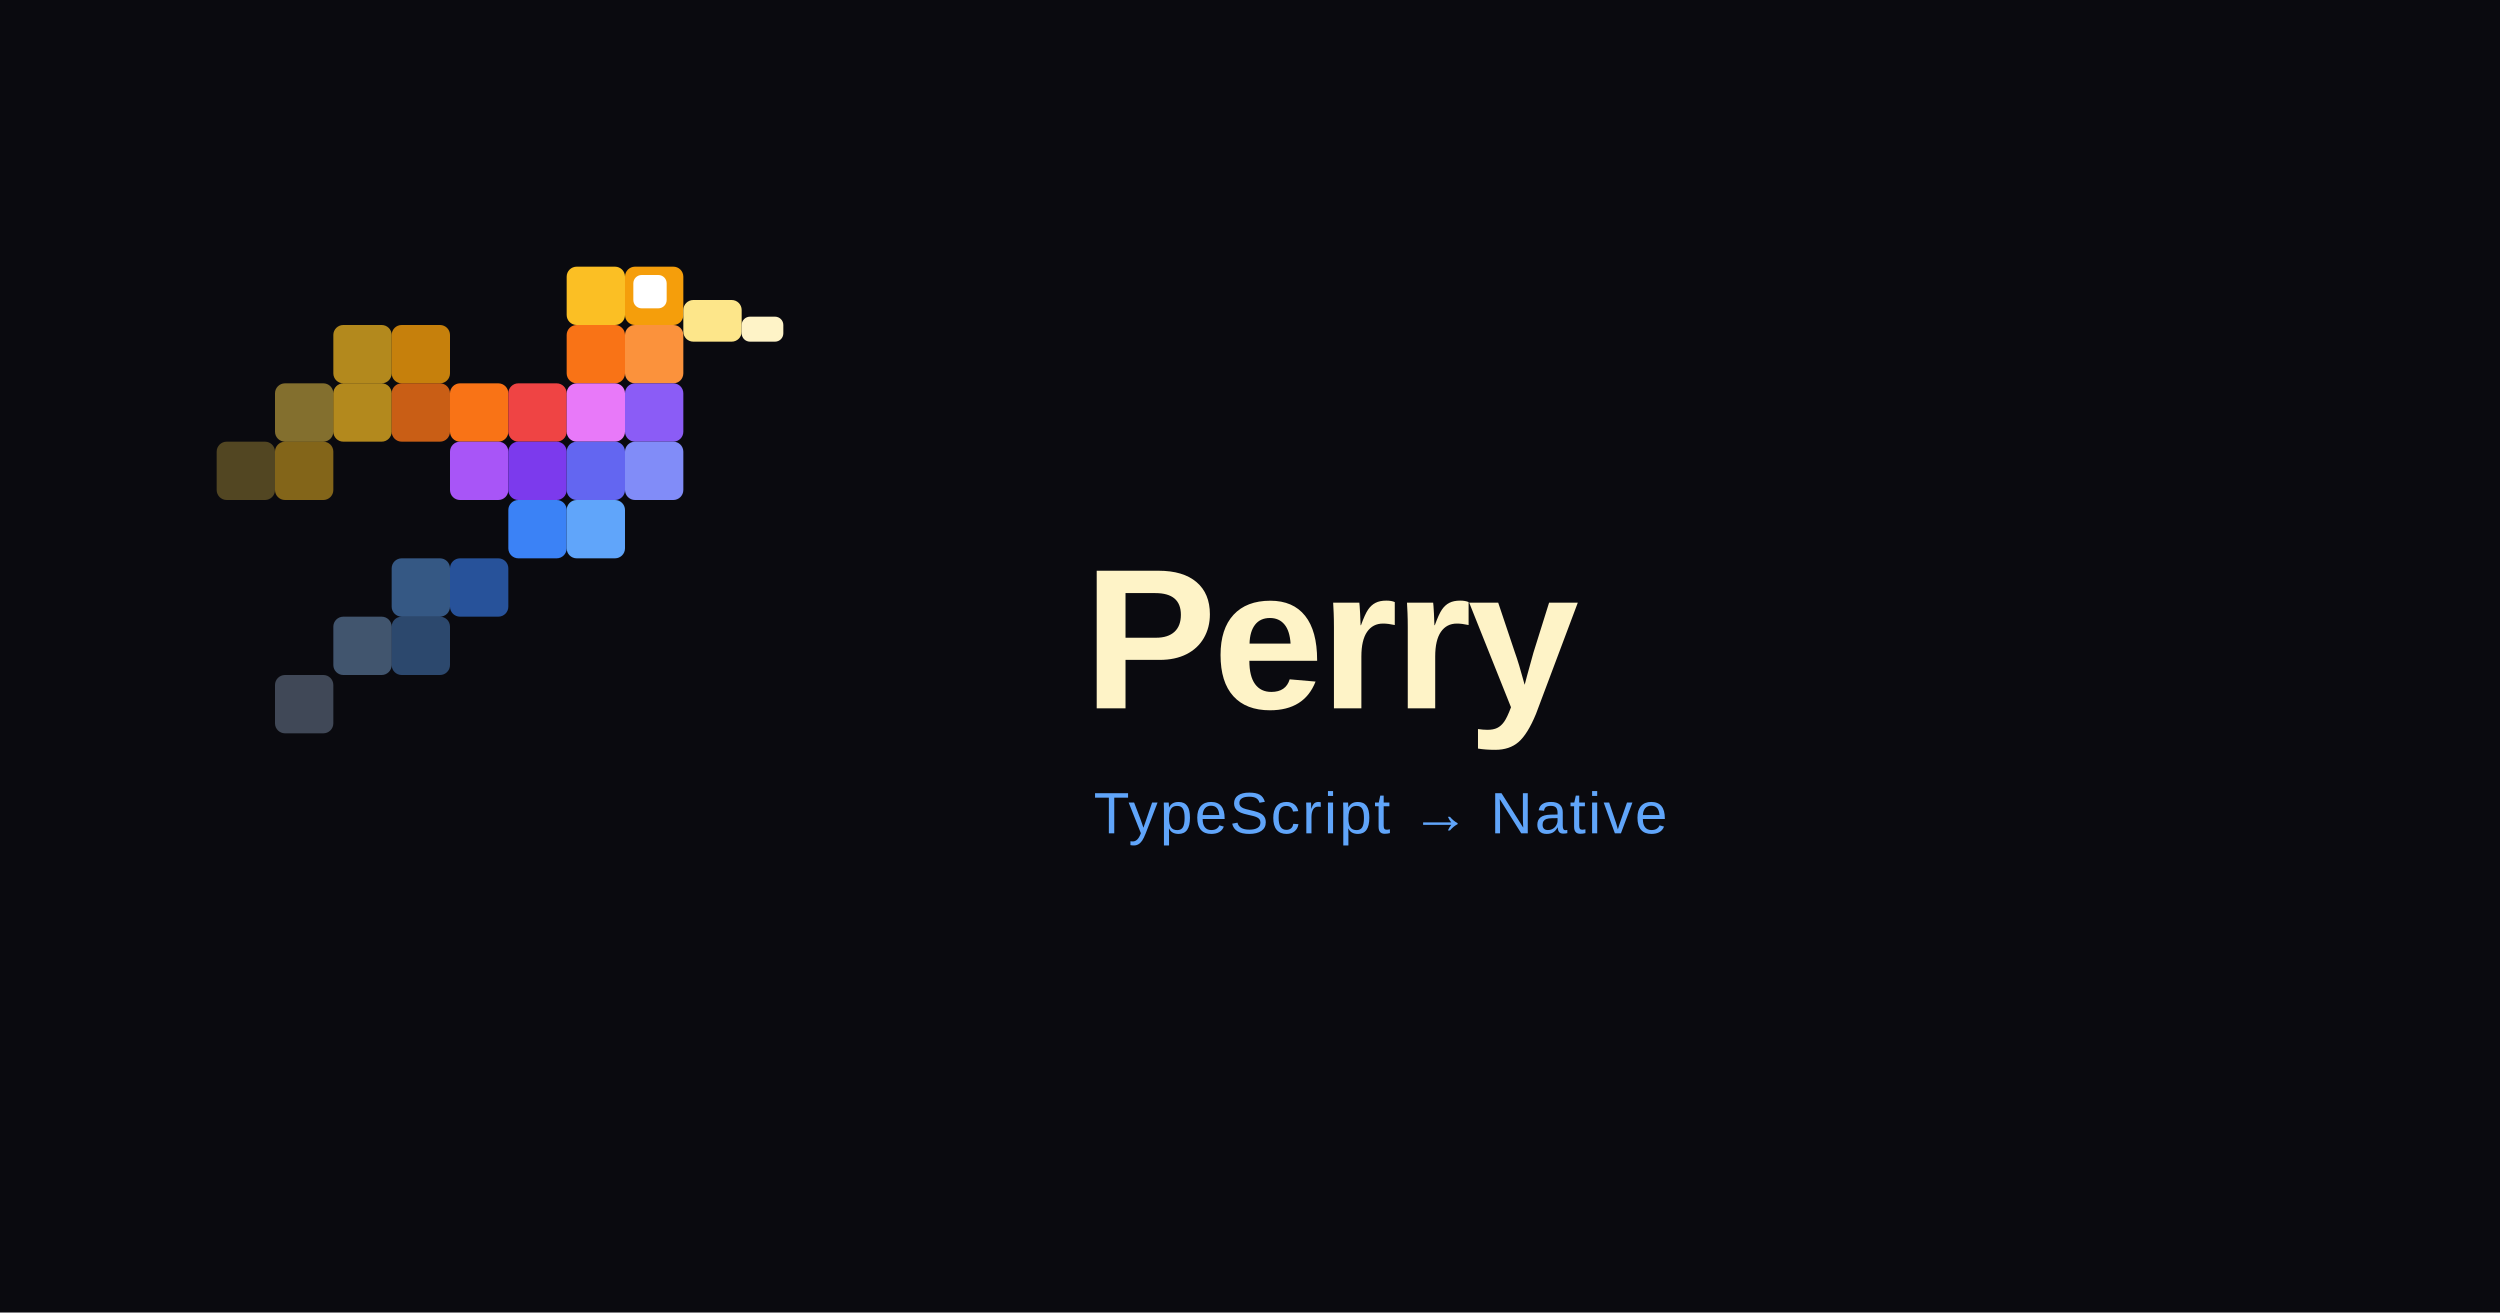
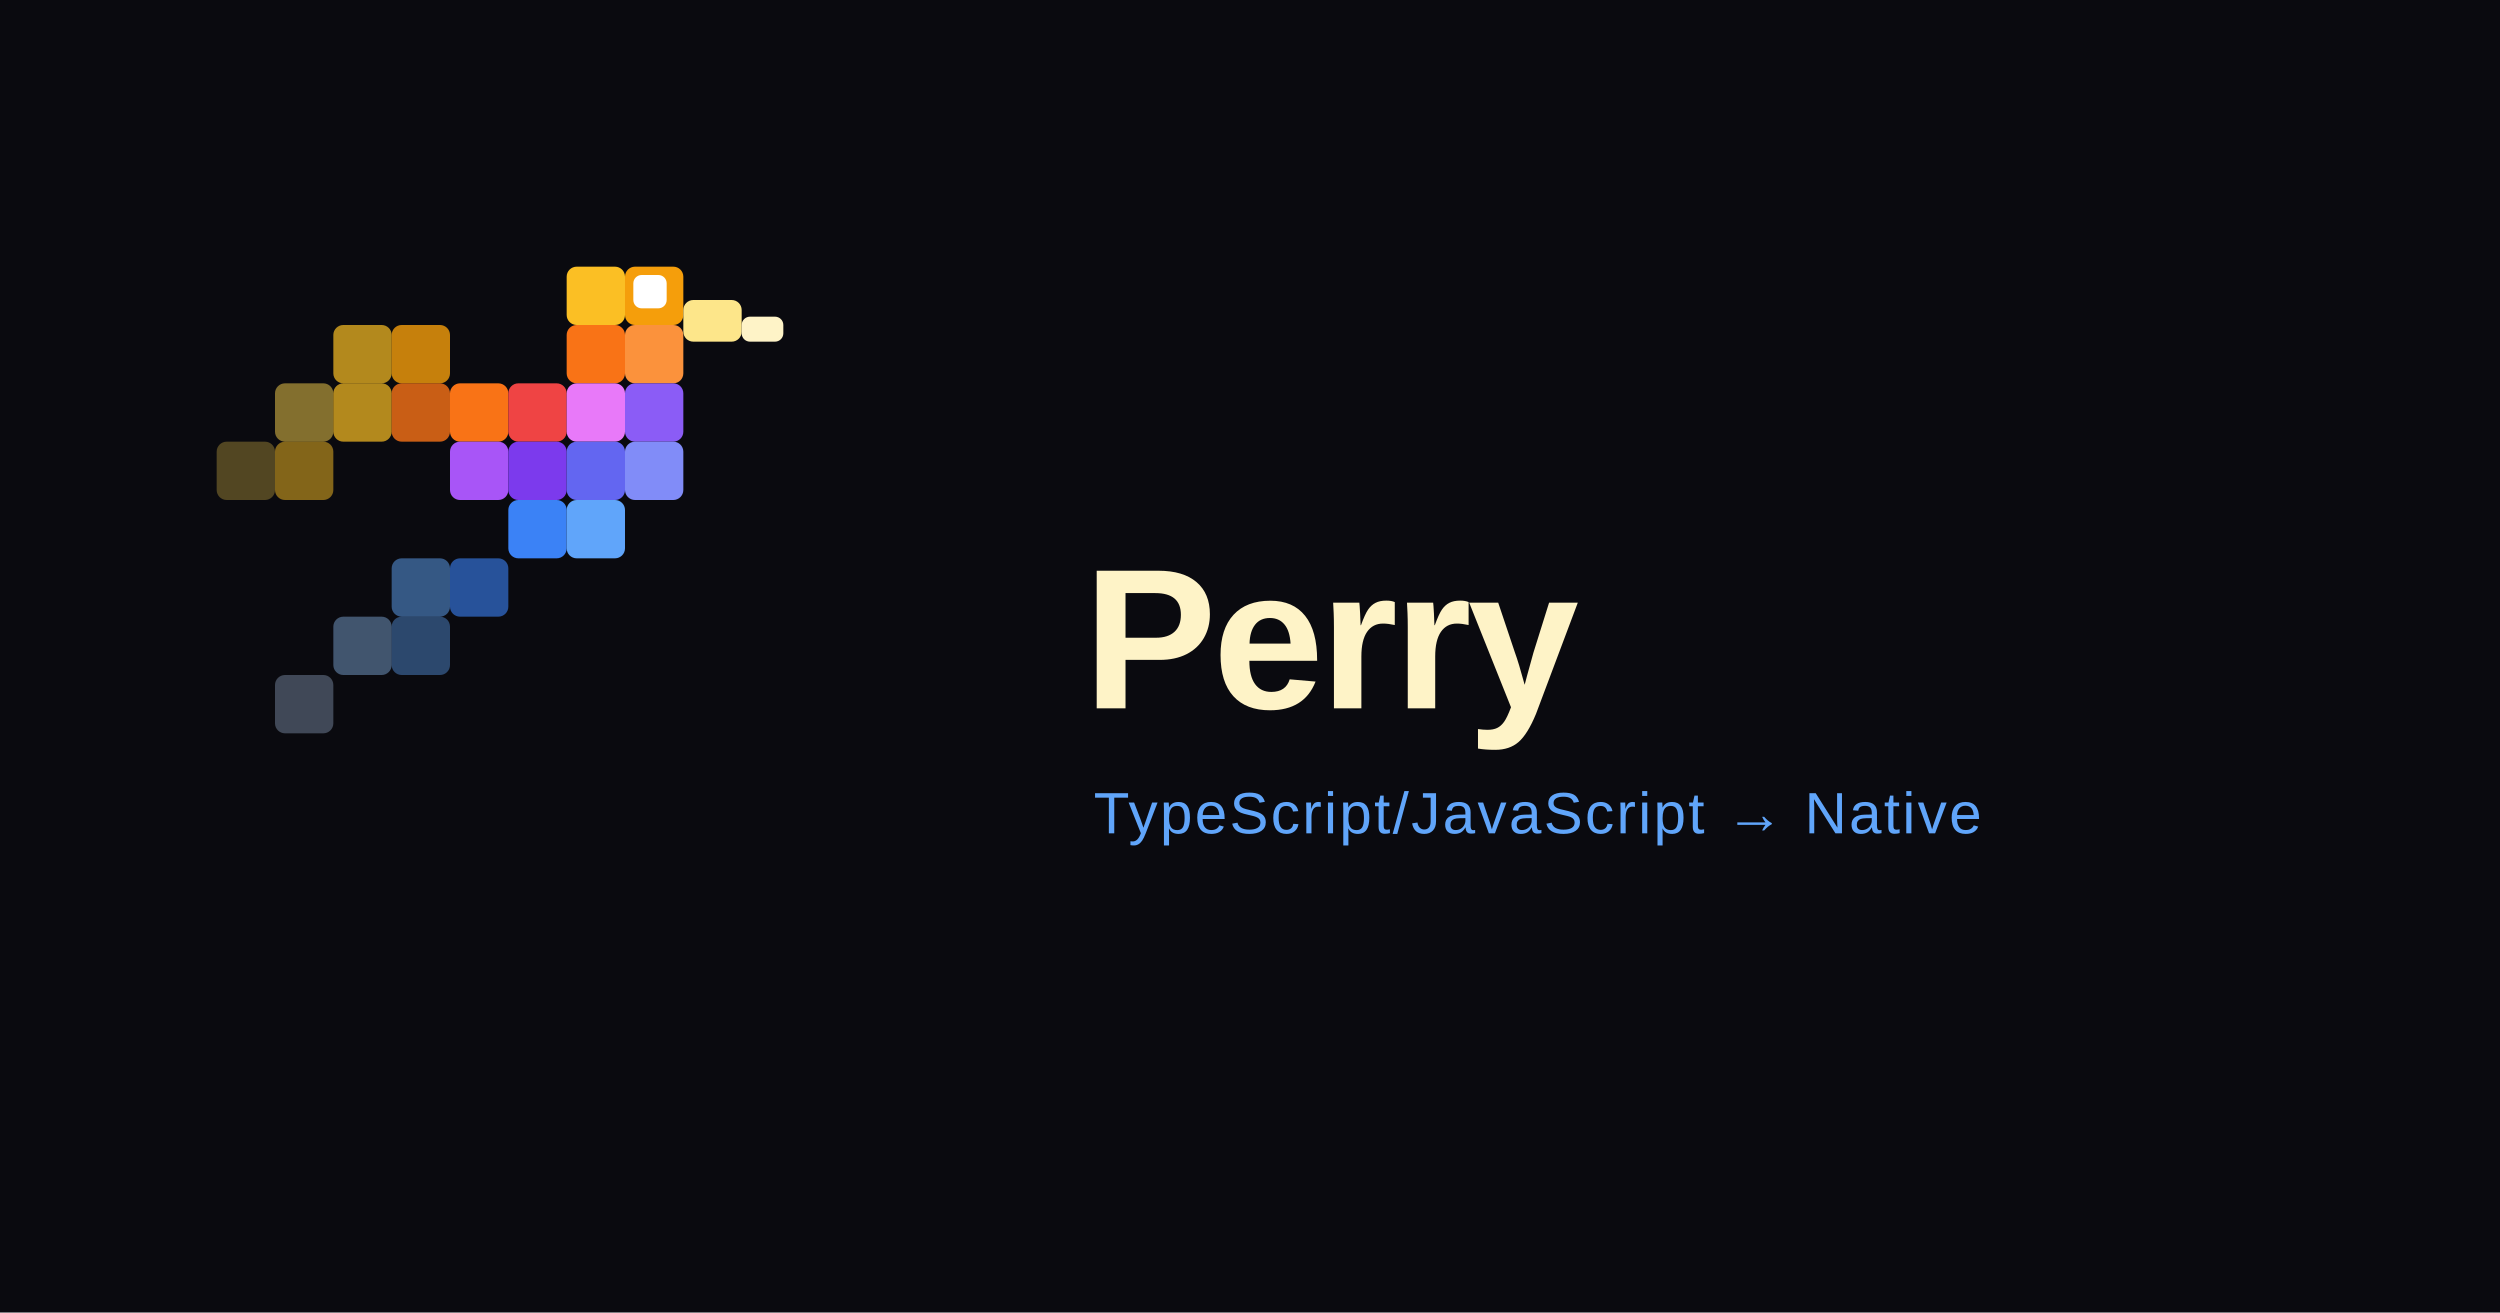
<svg xmlns="http://www.w3.org/2000/svg" viewBox="0 0 1200 630" width="1200" height="630">
  <rect width="1200" height="630" fill="#0a0a0f" />
  <g>
    <rect x="272.0" y="128.0" width="28.0" height="28.0" rx="4.8" fill="#fbbf24" opacity="1.0" />
    <rect x="300.0" y="128.0" width="28.0" height="28.0" rx="4.8" fill="#f59e0b" opacity="1.0" />
    <rect x="272.0" y="156.0" width="28.0" height="28.0" rx="4.8" fill="#f97316" opacity="1.0" />
    <rect x="300.0" y="156.0" width="28.0" height="28.0" rx="4.8" fill="#fb923c" opacity="1.0" />
    <rect x="304.0" y="132.0" width="16.0" height="16.0" rx="4.0" fill="#ffffff" opacity="1.0" />
    <rect x="328.0" y="144.0" width="28.0" height="20.0" rx="4.8" fill="#fde68a" opacity="1.0" />
    <rect x="356.0" y="152.0" width="20.0" height="12.0" rx="4.0" fill="#fef3c7" opacity="1.0" />
    <rect x="216.0" y="184.0" width="28.0" height="28.0" rx="4.8" fill="#f97316" opacity="1.0" />
    <rect x="244.0" y="184.0" width="28.0" height="28.0" rx="4.8" fill="#ef4444" opacity="1.0" />
    <rect x="272.0" y="184.0" width="28.0" height="28.0" rx="4.8" fill="#e879f9" opacity="1.0" />
    <rect x="300.0" y="184.0" width="28.0" height="28.0" rx="4.8" fill="#8b5cf6" opacity="1.0" />
    <rect x="216.0" y="212.0" width="28.0" height="28.0" rx="4.8" fill="#a855f7" opacity="1.0" />
    <rect x="244.0" y="212.0" width="28.0" height="28.0" rx="4.8" fill="#7c3aed" opacity="1.0" />
    <rect x="272.0" y="212.0" width="28.0" height="28.0" rx="4.8" fill="#6366f1" opacity="1.0" />
    <rect x="300.0" y="212.0" width="28.0" height="28.0" rx="4.8" fill="#818cf8" opacity="1.0" />
    <rect x="244.0" y="240.0" width="28.0" height="28.0" rx="4.8" fill="#3b82f6" opacity="1.0" />
    <rect x="272.0" y="240.0" width="28.0" height="28.0" rx="4.8" fill="#60a5fa" opacity="1.0" />
    <rect x="160.0" y="156.0" width="28.0" height="28.0" rx="4.8" fill="#fbbf24" opacity="0.7" />
    <rect x="188.0" y="156.0" width="28.0" height="28.0" rx="4.8" fill="#f59e0b" opacity="0.8" />
    <rect x="132.0" y="184.0" width="28.0" height="28.0" rx="4.8" fill="#fcd34d" opacity="0.5" />
    <rect x="160.0" y="184.0" width="28.0" height="28.0" rx="4.8" fill="#fbbf24" opacity="0.7" />
    <rect x="188.0" y="184.0" width="28.0" height="28.0" rx="4.8" fill="#f97316" opacity="0.8" />
    <rect x="104.0" y="212.0" width="28.0" height="28.0" rx="4.8" fill="#fcd34d" opacity="0.3" />
    <rect x="132.0" y="212.0" width="28.0" height="28.0" rx="4.8" fill="#fbbf24" opacity="0.5" />
    <rect x="188.0" y="268.0" width="28.0" height="28.0" rx="4.8" fill="#60a5fa" opacity="0.5" />
    <rect x="160.0" y="296.0" width="28.0" height="28.0" rx="4.8" fill="#93c5fd" opacity="0.4" />
    <rect x="132.0" y="324.0" width="28.0" height="28.0" rx="4.8" fill="#bfdbfe" opacity="0.3" />
    <rect x="216.0" y="268.0" width="28.0" height="28.0" rx="4.8" fill="#3b82f6" opacity="0.6" />
    <rect x="188.0" y="296.0" width="28.0" height="28.0" rx="4.8" fill="#60a5fa" opacity="0.4" />
  </g>
  <text x="520" y="340" font-family="'Rubik', 'Segoe UI', 'Arial', sans-serif" font-weight="800" font-size="96" fill="#fef3c7" letter-spacing="-0.02em">Perry</text>
-   <text x="525" y="400" font-family="'Rubik', 'Segoe UI', 'Arial', sans-serif" font-weight="500" font-size="28" fill="#60a5fa" letter-spacing="0.04em">TypeScript → Native</text>
+   <text x="525" y="400" font-family="'Rubik', 'Segoe UI', 'Arial', sans-serif" font-weight="500" font-size="28" fill="#60a5fa" letter-spacing="0.04em">TypeScript/JavaScript → Native</text>
</svg>
